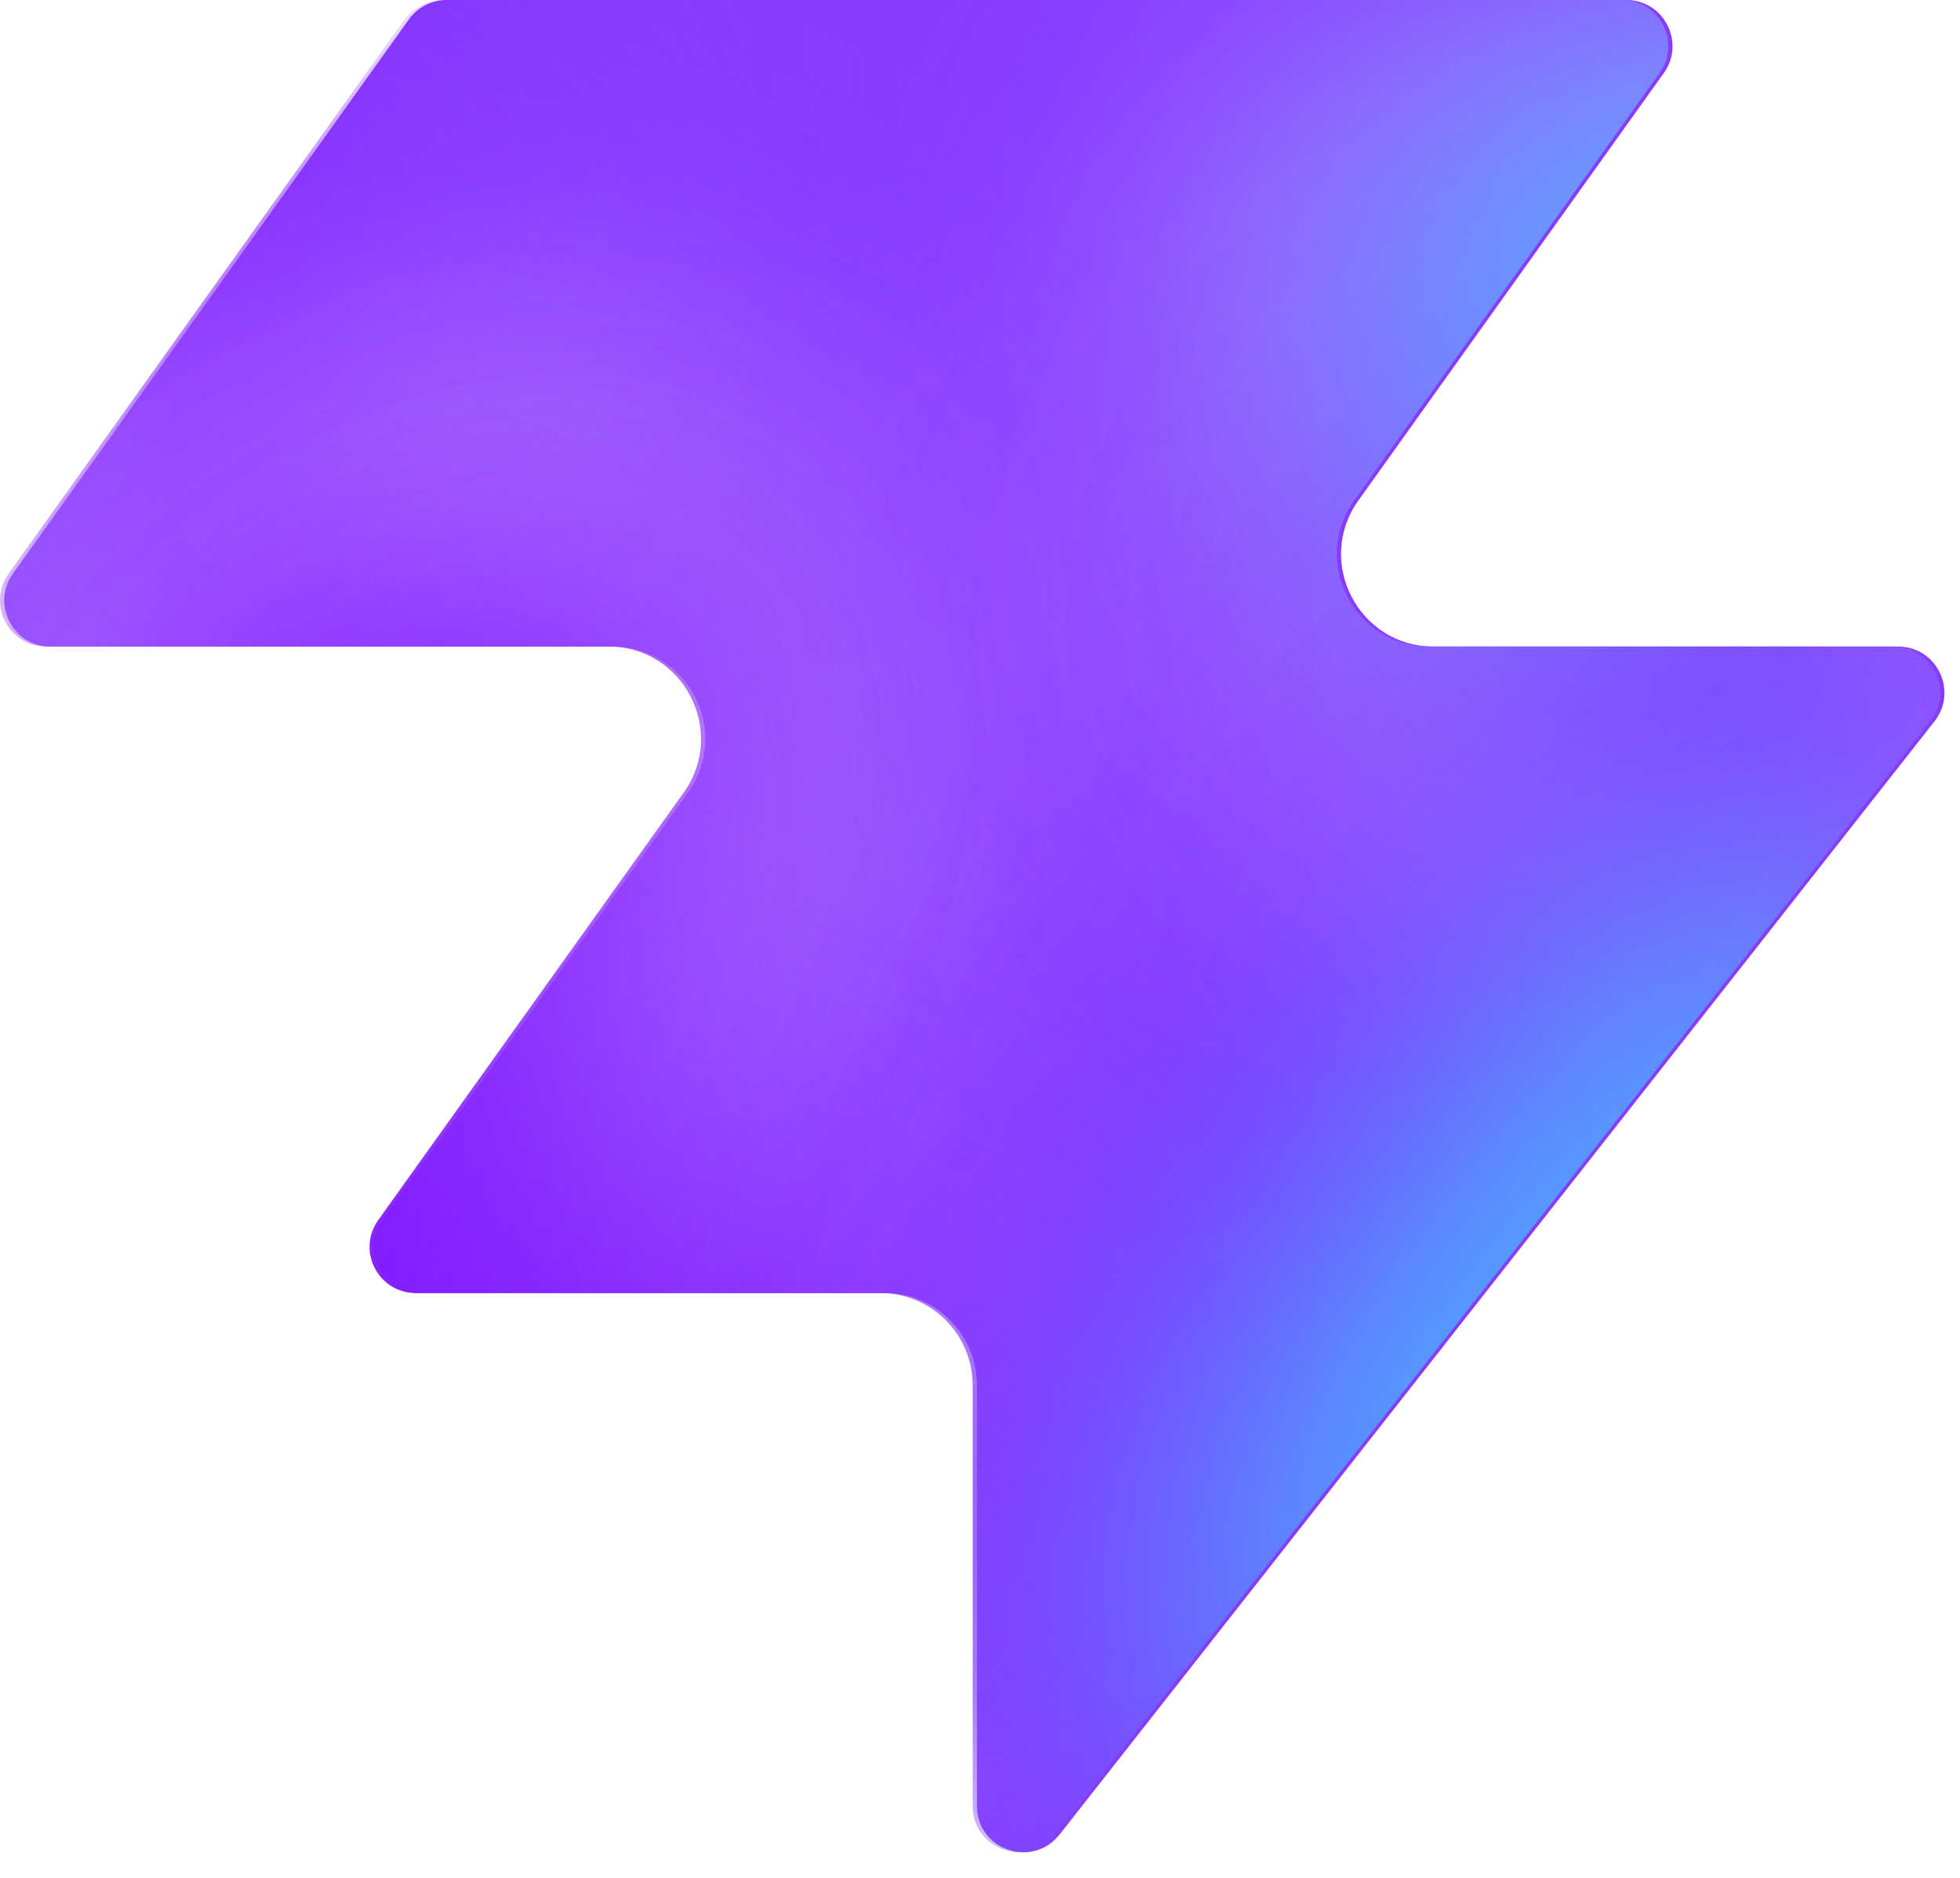
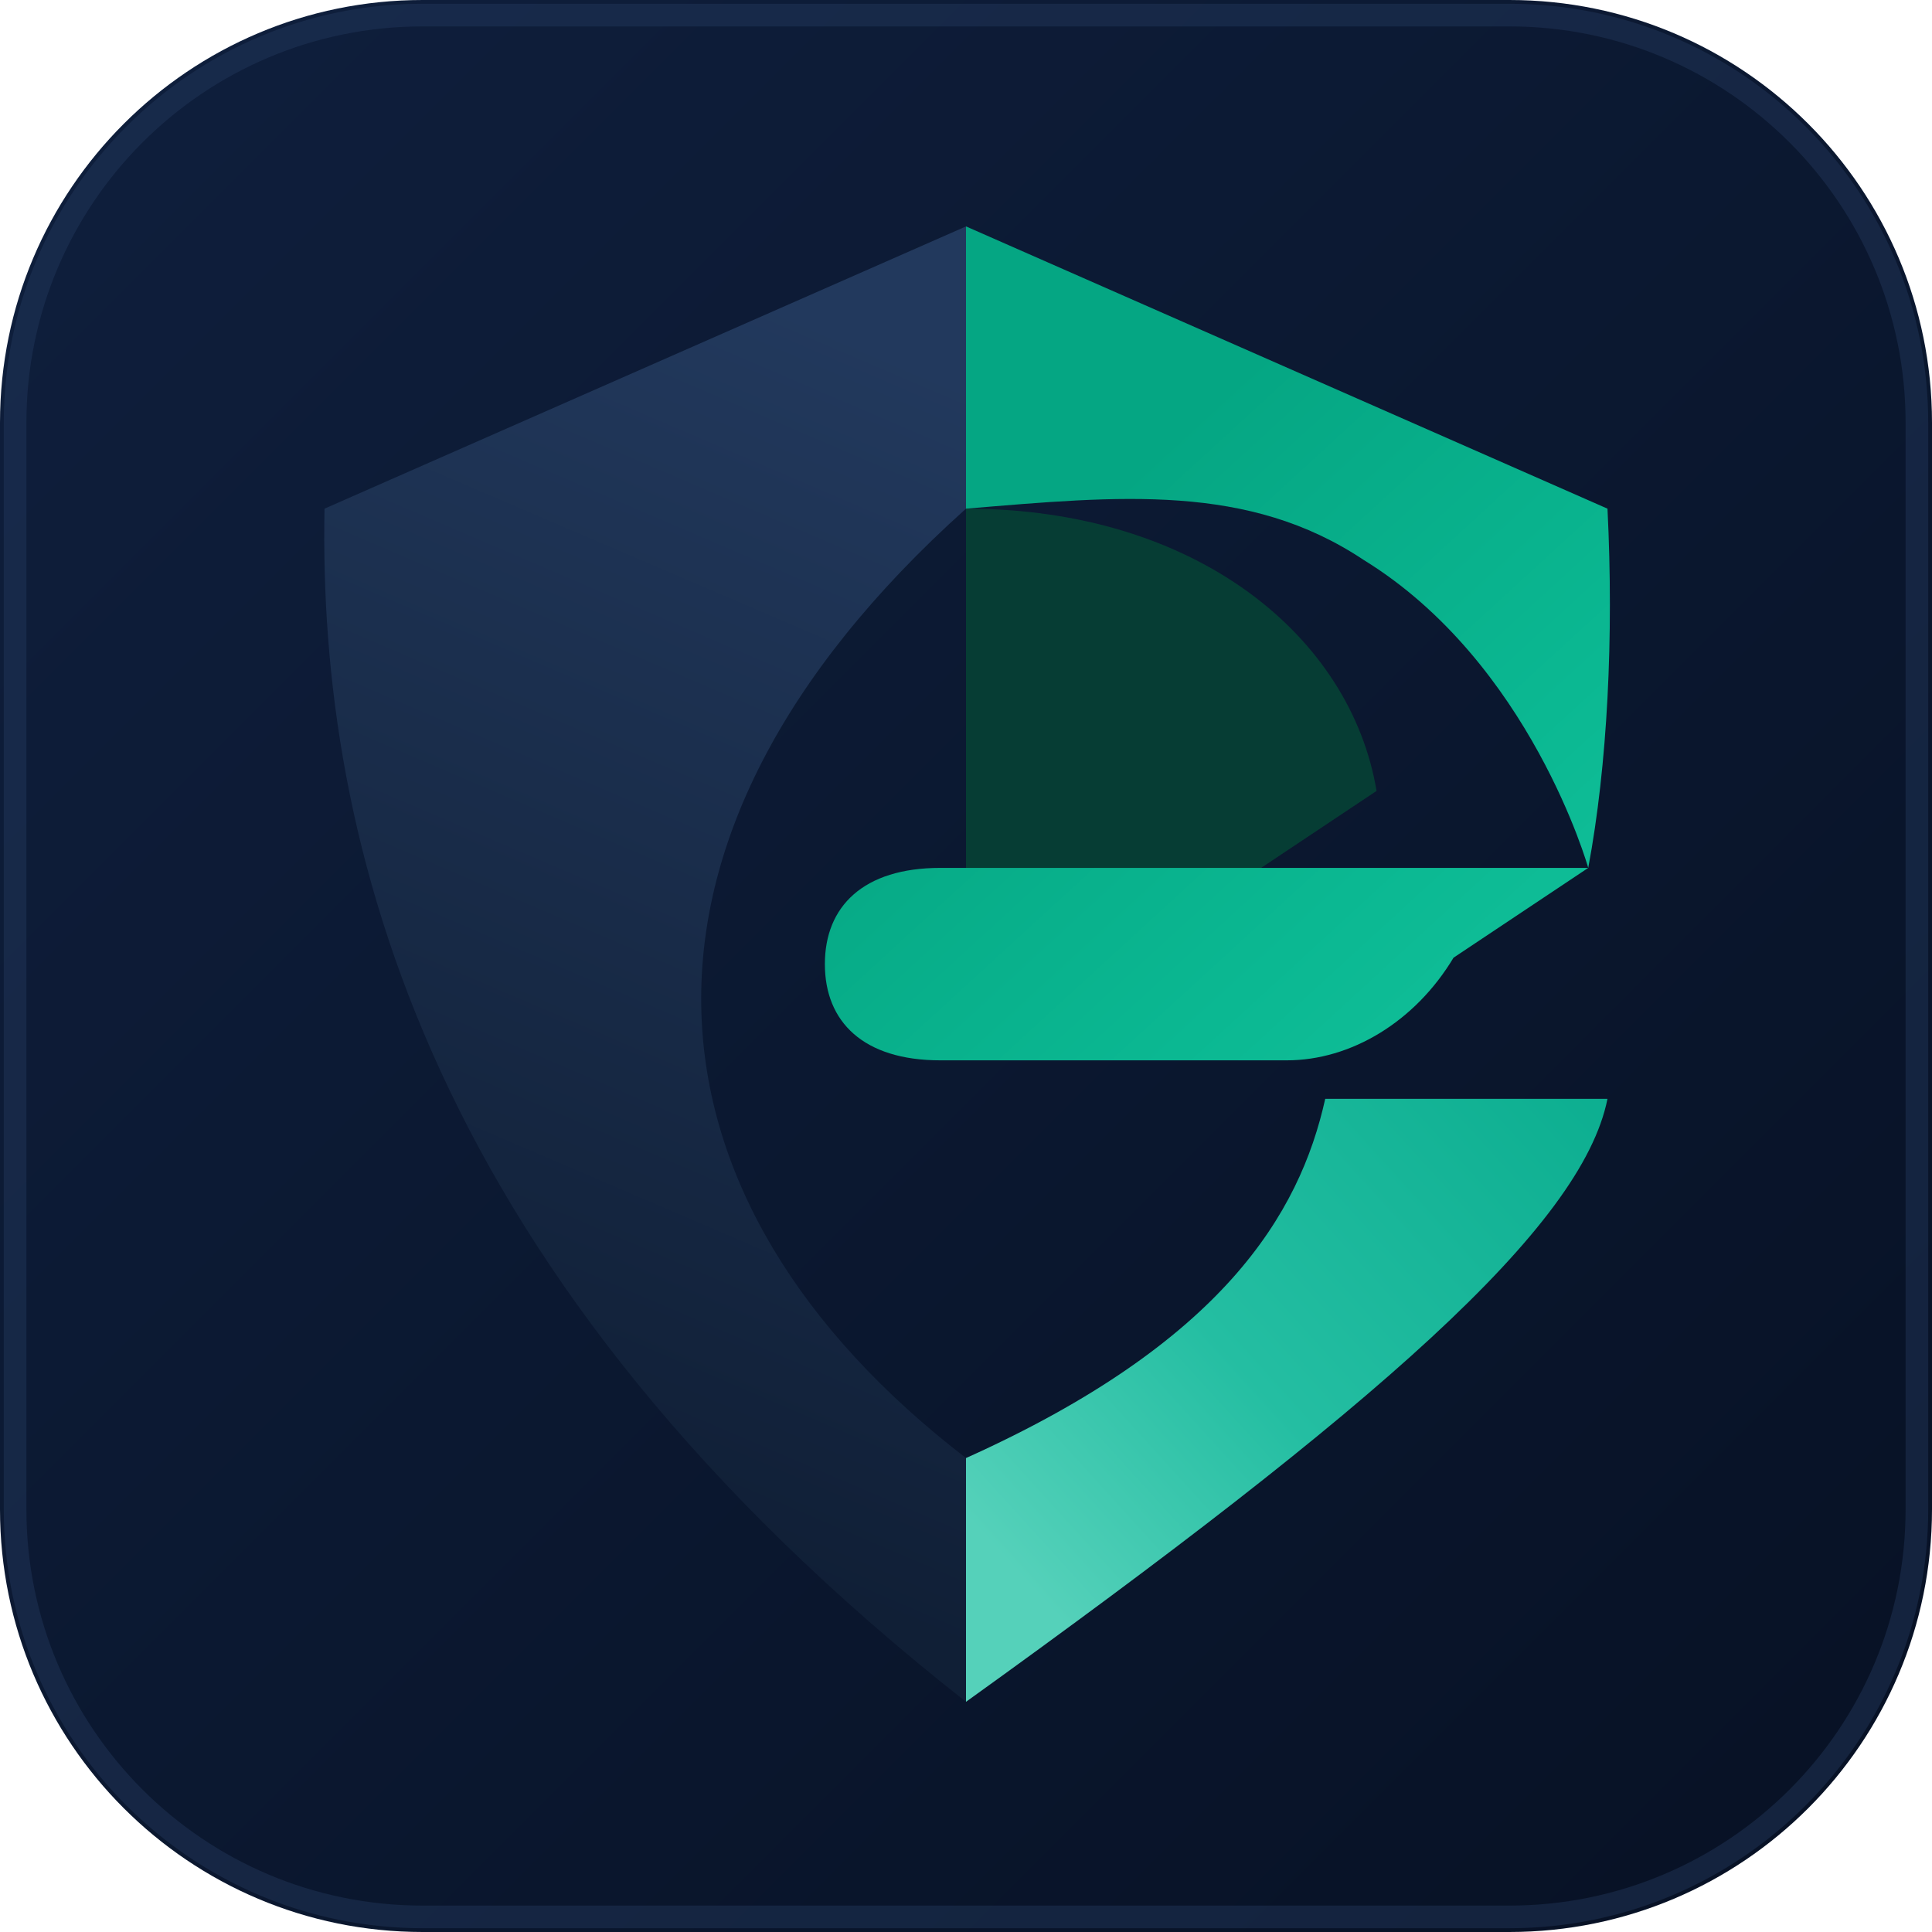
- <svg xmlns="http://www.w3.org/2000/svg" width="48" height="46" fill="none" viewBox="0 0 48 46">
-   <path fill="#863bff" d="M25.946 44.938c-.664.845-2.021.375-2.021-.698V33.937a2.26 2.26 0 0 0-2.262-2.262H10.287c-.92 0-1.456-1.04-.92-1.788l7.48-10.471c1.07-1.497 0-3.578-1.842-3.578H1.237c-.92 0-1.456-1.04-.92-1.788L10.013.474c.214-.297.556-.474.92-.474h28.894c.92 0 1.456 1.04.92 1.788l-7.48 10.471c-1.07 1.498 0 3.579 1.842 3.579h11.377c.943 0 1.473 1.088.89 1.83L25.947 44.94z" style="fill:#863bff;fill:color(display-p3 .525 .23 1);fill-opacity:1" />
-   <mask id="a" width="48" height="46" x="0" y="0" maskUnits="userSpaceOnUse" style="mask-type:alpha">
-     <path fill="#000" d="M25.842 44.938c-.664.844-2.021.375-2.021-.698V33.937a2.26 2.26 0 0 0-2.262-2.262H10.183c-.92 0-1.456-1.04-.92-1.788l7.48-10.471c1.07-1.498 0-3.579-1.842-3.579H1.133c-.92 0-1.456-1.04-.92-1.787L9.91.473c.214-.297.556-.474.92-.474h28.894c.92 0 1.456 1.04.92 1.788l-7.48 10.471c-1.07 1.498 0 3.578 1.842 3.578h11.377c.943 0 1.473 1.088.89 1.832L25.843 44.94z" style="fill:#000;fill-opacity:1" />
-   </mask>
-   <g mask="url(#a)">
-     <g filter="url(#b)">
-       <ellipse cx="5.508" cy="14.704" fill="#ede6ff" rx="5.508" ry="14.704" style="fill:#ede6ff;fill:color(display-p3 .927 .903 1);fill-opacity:1" transform="matrix(.00324 1 1 -.00324 -4.47 31.516)" />
-     </g>
-     <g filter="url(#c)">
-       <ellipse cx="10.399" cy="29.851" fill="#ede6ff" rx="10.399" ry="29.851" style="fill:#ede6ff;fill:color(display-p3 .927 .903 1);fill-opacity:1" transform="matrix(.00324 1 1 -.00324 -39.328 7.883)" />
-     </g>
-     <g filter="url(#d)">
-       <ellipse cx="5.508" cy="30.487" fill="#7e14ff" rx="5.508" ry="30.487" style="fill:#7e14ff;fill:color(display-p3 .492 .077 1);fill-opacity:1" transform="rotate(89.814 -25.913 -14.639)scale(1 -1)" />
-     </g>
-     <g filter="url(#e)">
-       <ellipse cx="5.508" cy="30.599" fill="#7e14ff" rx="5.508" ry="30.599" style="fill:#7e14ff;fill:color(display-p3 .492 .077 1);fill-opacity:1" transform="rotate(89.814 -32.644 -3.334)scale(1 -1)" />
-     </g>
-     <g filter="url(#f)">
-       <ellipse cx="5.508" cy="30.599" fill="#7e14ff" rx="5.508" ry="30.599" style="fill:#7e14ff;fill:color(display-p3 .492 .077 1);fill-opacity:1" transform="matrix(.00324 1 1 -.00324 -34.34 30.47)" />
-     </g>
-     <g filter="url(#g)">
-       <ellipse cx="14.072" cy="22.078" fill="#ede6ff" rx="14.072" ry="22.078" style="fill:#ede6ff;fill:color(display-p3 .927 .903 1);fill-opacity:1" transform="rotate(93.35 24.506 48.493)scale(-1 1)" />
-     </g>
-     <g filter="url(#h)">
-       <ellipse cx="3.47" cy="21.501" fill="#7e14ff" rx="3.47" ry="21.501" style="fill:#7e14ff;fill:color(display-p3 .492 .077 1);fill-opacity:1" transform="rotate(89.009 28.708 47.59)scale(-1 1)" />
-     </g>
-     <g filter="url(#i)">
-       <ellipse cx="3.47" cy="21.501" fill="#7e14ff" rx="3.47" ry="21.501" style="fill:#7e14ff;fill:color(display-p3 .492 .077 1);fill-opacity:1" transform="rotate(89.009 28.708 47.59)scale(-1 1)" />
-     </g>
-     <g filter="url(#j)">
-       <ellipse cx=".387" cy="8.972" fill="#7e14ff" rx="4.407" ry="29.108" style="fill:#7e14ff;fill:color(display-p3 .492 .077 1);fill-opacity:1" transform="rotate(39.51 .387 8.972)" />
-     </g>
-     <g filter="url(#k)">
-       <ellipse cx="47.523" cy="-6.092" fill="#7e14ff" rx="4.407" ry="29.108" style="fill:#7e14ff;fill:color(display-p3 .492 .077 1);fill-opacity:1" transform="rotate(37.892 47.523 -6.092)" />
-     </g>
-     <g filter="url(#l)">
-       <ellipse cx="41.412" cy="6.333" fill="#47bfff" rx="5.971" ry="9.665" style="fill:#47bfff;fill:color(display-p3 .28 .748 1);fill-opacity:1" transform="rotate(37.892 41.412 6.333)" />
-     </g>
-     <g filter="url(#m)">
-       <ellipse cx="-1.879" cy="38.332" fill="#7e14ff" rx="4.407" ry="29.108" style="fill:#7e14ff;fill:color(display-p3 .492 .077 1);fill-opacity:1" transform="rotate(37.892 -1.88 38.332)" />
-     </g>
-     <g filter="url(#n)">
-       <ellipse cx="-1.879" cy="38.332" fill="#7e14ff" rx="4.407" ry="29.108" style="fill:#7e14ff;fill:color(display-p3 .492 .077 1);fill-opacity:1" transform="rotate(37.892 -1.88 38.332)" />
-     </g>
-     <g filter="url(#o)">
-       <ellipse cx="35.651" cy="29.907" fill="#7e14ff" rx="4.407" ry="29.108" style="fill:#7e14ff;fill:color(display-p3 .492 .077 1);fill-opacity:1" transform="rotate(37.892 35.651 29.907)" />
-     </g>
-     <g filter="url(#p)">
-       <ellipse cx="38.418" cy="32.4" fill="#47bfff" rx="5.971" ry="15.297" style="fill:#47bfff;fill:color(display-p3 .28 .748 1);fill-opacity:1" transform="rotate(37.892 38.418 32.4)" />
-     </g>
+ <svg xmlns="http://www.w3.org/2000/svg" viewBox="0 0 128 128" width="100%" height="100%">
+   <defs>
+     <linearGradient id="fav-bg" x1="0" y1="0" x2="128" y2="128" gradientUnits="userSpaceOnUse">
+       <stop offset="0%" stop-color="#0F1F3D" />
+       <stop offset="100%" stop-color="#071124" />
+     </linearGradient>
+     <linearGradient id="fav-top" x1="64" y1="18" x2="108" y2="66" gradientUnits="userSpaceOnUse">
+       <stop offset="0%" stop-color="#05A683" />
+       <stop offset="55%" stop-color="#0BB892" />
+       <stop offset="100%" stop-color="#14C49E" />
+     </linearGradient>
+     <linearGradient id="fav-bot" x1="64" y1="116" x2="108" y2="76" gradientUnits="userSpaceOnUse">
+       <stop offset="0%" stop-color="#55D1BA" />
+       <stop offset="40%" stop-color="#24BEA2" />
+       <stop offset="100%" stop-color="#0CAE90" />
+     </linearGradient>
+     <linearGradient id="fav-shadow" x1="72" y1="56" x2="90" y2="72" gradientUnits="userSpaceOnUse">
+       <stop offset="0%" stop-color="#063D34" />
+       <stop offset="100%" stop-color="#0A4D42" />
+     </linearGradient>
+     <linearGradient id="fav-navy" x1="64" y1="18" x2="28" y2="102" gradientUnits="userSpaceOnUse">
+       <stop offset="0%" stop-color="#22395D" />
+       <stop offset="100%" stop-color="#101F36" />
+     </linearGradient>
+   </defs>
+   <rect width="128" height="128" rx="28" fill="url(#fav-bg)" />
+   <rect width="126" height="126" x="1" y="1" rx="27" fill="none" stroke="#263E63" stroke-width="1.5" stroke-opacity="0.4" />
+   <g transform="translate(21.5, 15) scale(0.85)">
+     <path d="M 50 0 L 0 22 C -0.5 48 8 82 50 115 L 50 96 C 24 76 21 48 50 22 Z" fill="url(#fav-navy)" />
+     <path d="M 50 22 C 68 22 80 32 82 44 L 58 60 L 50 60 Z" fill="url(#fav-shadow)" />
+     <path d="M 50 0 L 100 22 C 100.5 32 100 42 98.5 50 L 68 50 L 48 50 C 42 50 39 53 39 57.5 C 39 62 42 65 48 65 L 75 65 C 80 65 85 62 88 57 L 98.5 50 C 98.5 50 94 34 81 26 C 72 20 62 21 50 22 Z" fill="url(#fav-top)" />
+     <path d="M 50 115 C 82 92 98 78 100 68 L 78 68 C 76 77 70 87 50 96 Z" fill="url(#fav-bot)" />
  </g>
-   <defs>
-     <filter id="b" width="60.045" height="41.654" x="-19.77" y="16.149" color-interpolation-filters="sRGB" filterUnits="userSpaceOnUse">
-       <feFlood flood-opacity="0" result="BackgroundImageFix" />
-       <feBlend in="SourceGraphic" in2="BackgroundImageFix" result="shape" />
-       <feGaussianBlur result="effect1_foregroundBlur_2002_17158" stdDeviation="7.659" />
-     </filter>
-     <filter id="c" width="90.34" height="51.437" x="-54.613" y="-7.533" color-interpolation-filters="sRGB" filterUnits="userSpaceOnUse">
-       <feFlood flood-opacity="0" result="BackgroundImageFix" />
-       <feBlend in="SourceGraphic" in2="BackgroundImageFix" result="shape" />
-       <feGaussianBlur result="effect1_foregroundBlur_2002_17158" stdDeviation="7.659" />
-     </filter>
-     <filter id="d" width="79.355" height="29.4" x="-49.64" y="2.03" color-interpolation-filters="sRGB" filterUnits="userSpaceOnUse">
-       <feFlood flood-opacity="0" result="BackgroundImageFix" />
-       <feBlend in="SourceGraphic" in2="BackgroundImageFix" result="shape" />
-       <feGaussianBlur result="effect1_foregroundBlur_2002_17158" stdDeviation="4.596" />
-     </filter>
-     <filter id="e" width="79.579" height="29.4" x="-45.045" y="20.029" color-interpolation-filters="sRGB" filterUnits="userSpaceOnUse">
-       <feFlood flood-opacity="0" result="BackgroundImageFix" />
-       <feBlend in="SourceGraphic" in2="BackgroundImageFix" result="shape" />
-       <feGaussianBlur result="effect1_foregroundBlur_2002_17158" stdDeviation="4.596" />
-     </filter>
-     <filter id="f" width="79.579" height="29.4" x="-43.513" y="21.178" color-interpolation-filters="sRGB" filterUnits="userSpaceOnUse">
-       <feFlood flood-opacity="0" result="BackgroundImageFix" />
-       <feBlend in="SourceGraphic" in2="BackgroundImageFix" result="shape" />
-       <feGaussianBlur result="effect1_foregroundBlur_2002_17158" stdDeviation="4.596" />
-     </filter>
-     <filter id="g" width="74.749" height="58.852" x="15.756" y="-17.901" color-interpolation-filters="sRGB" filterUnits="userSpaceOnUse">
-       <feFlood flood-opacity="0" result="BackgroundImageFix" />
-       <feBlend in="SourceGraphic" in2="BackgroundImageFix" result="shape" />
-       <feGaussianBlur result="effect1_foregroundBlur_2002_17158" stdDeviation="7.659" />
-     </filter>
-     <filter id="h" width="61.377" height="25.362" x="23.548" y="2.284" color-interpolation-filters="sRGB" filterUnits="userSpaceOnUse">
-       <feFlood flood-opacity="0" result="BackgroundImageFix" />
-       <feBlend in="SourceGraphic" in2="BackgroundImageFix" result="shape" />
-       <feGaussianBlur result="effect1_foregroundBlur_2002_17158" stdDeviation="4.596" />
-     </filter>
-     <filter id="i" width="61.377" height="25.362" x="23.548" y="2.284" color-interpolation-filters="sRGB" filterUnits="userSpaceOnUse">
-       <feFlood flood-opacity="0" result="BackgroundImageFix" />
-       <feBlend in="SourceGraphic" in2="BackgroundImageFix" result="shape" />
-       <feGaussianBlur result="effect1_foregroundBlur_2002_17158" stdDeviation="4.596" />
-     </filter>
-     <filter id="j" width="56.045" height="63.649" x="-27.636" y="-22.853" color-interpolation-filters="sRGB" filterUnits="userSpaceOnUse">
-       <feFlood flood-opacity="0" result="BackgroundImageFix" />
-       <feBlend in="SourceGraphic" in2="BackgroundImageFix" result="shape" />
-       <feGaussianBlur result="effect1_foregroundBlur_2002_17158" stdDeviation="4.596" />
-     </filter>
-     <filter id="k" width="54.814" height="64.646" x="20.116" y="-38.415" color-interpolation-filters="sRGB" filterUnits="userSpaceOnUse">
-       <feFlood flood-opacity="0" result="BackgroundImageFix" />
-       <feBlend in="SourceGraphic" in2="BackgroundImageFix" result="shape" />
-       <feGaussianBlur result="effect1_foregroundBlur_2002_17158" stdDeviation="4.596" />
-     </filter>
-     <filter id="l" width="33.541" height="35.313" x="24.641" y="-11.323" color-interpolation-filters="sRGB" filterUnits="userSpaceOnUse">
-       <feFlood flood-opacity="0" result="BackgroundImageFix" />
-       <feBlend in="SourceGraphic" in2="BackgroundImageFix" result="shape" />
-       <feGaussianBlur result="effect1_foregroundBlur_2002_17158" stdDeviation="4.596" />
-     </filter>
-     <filter id="m" width="54.814" height="64.646" x="-29.286" y="6.009" color-interpolation-filters="sRGB" filterUnits="userSpaceOnUse">
-       <feFlood flood-opacity="0" result="BackgroundImageFix" />
-       <feBlend in="SourceGraphic" in2="BackgroundImageFix" result="shape" />
-       <feGaussianBlur result="effect1_foregroundBlur_2002_17158" stdDeviation="4.596" />
-     </filter>
-     <filter id="n" width="54.814" height="64.646" x="-29.286" y="6.009" color-interpolation-filters="sRGB" filterUnits="userSpaceOnUse">
-       <feFlood flood-opacity="0" result="BackgroundImageFix" />
-       <feBlend in="SourceGraphic" in2="BackgroundImageFix" result="shape" />
-       <feGaussianBlur result="effect1_foregroundBlur_2002_17158" stdDeviation="4.596" />
-     </filter>
-     <filter id="o" width="54.814" height="64.646" x="8.244" y="-2.416" color-interpolation-filters="sRGB" filterUnits="userSpaceOnUse">
-       <feFlood flood-opacity="0" result="BackgroundImageFix" />
-       <feBlend in="SourceGraphic" in2="BackgroundImageFix" result="shape" />
-       <feGaussianBlur result="effect1_foregroundBlur_2002_17158" stdDeviation="4.596" />
-     </filter>
-     <filter id="p" width="39.409" height="43.623" x="18.713" y="10.588" color-interpolation-filters="sRGB" filterUnits="userSpaceOnUse">
-       <feFlood flood-opacity="0" result="BackgroundImageFix" />
-       <feBlend in="SourceGraphic" in2="BackgroundImageFix" result="shape" />
-       <feGaussianBlur result="effect1_foregroundBlur_2002_17158" stdDeviation="4.596" />
-     </filter>
-   </defs>
</svg>
